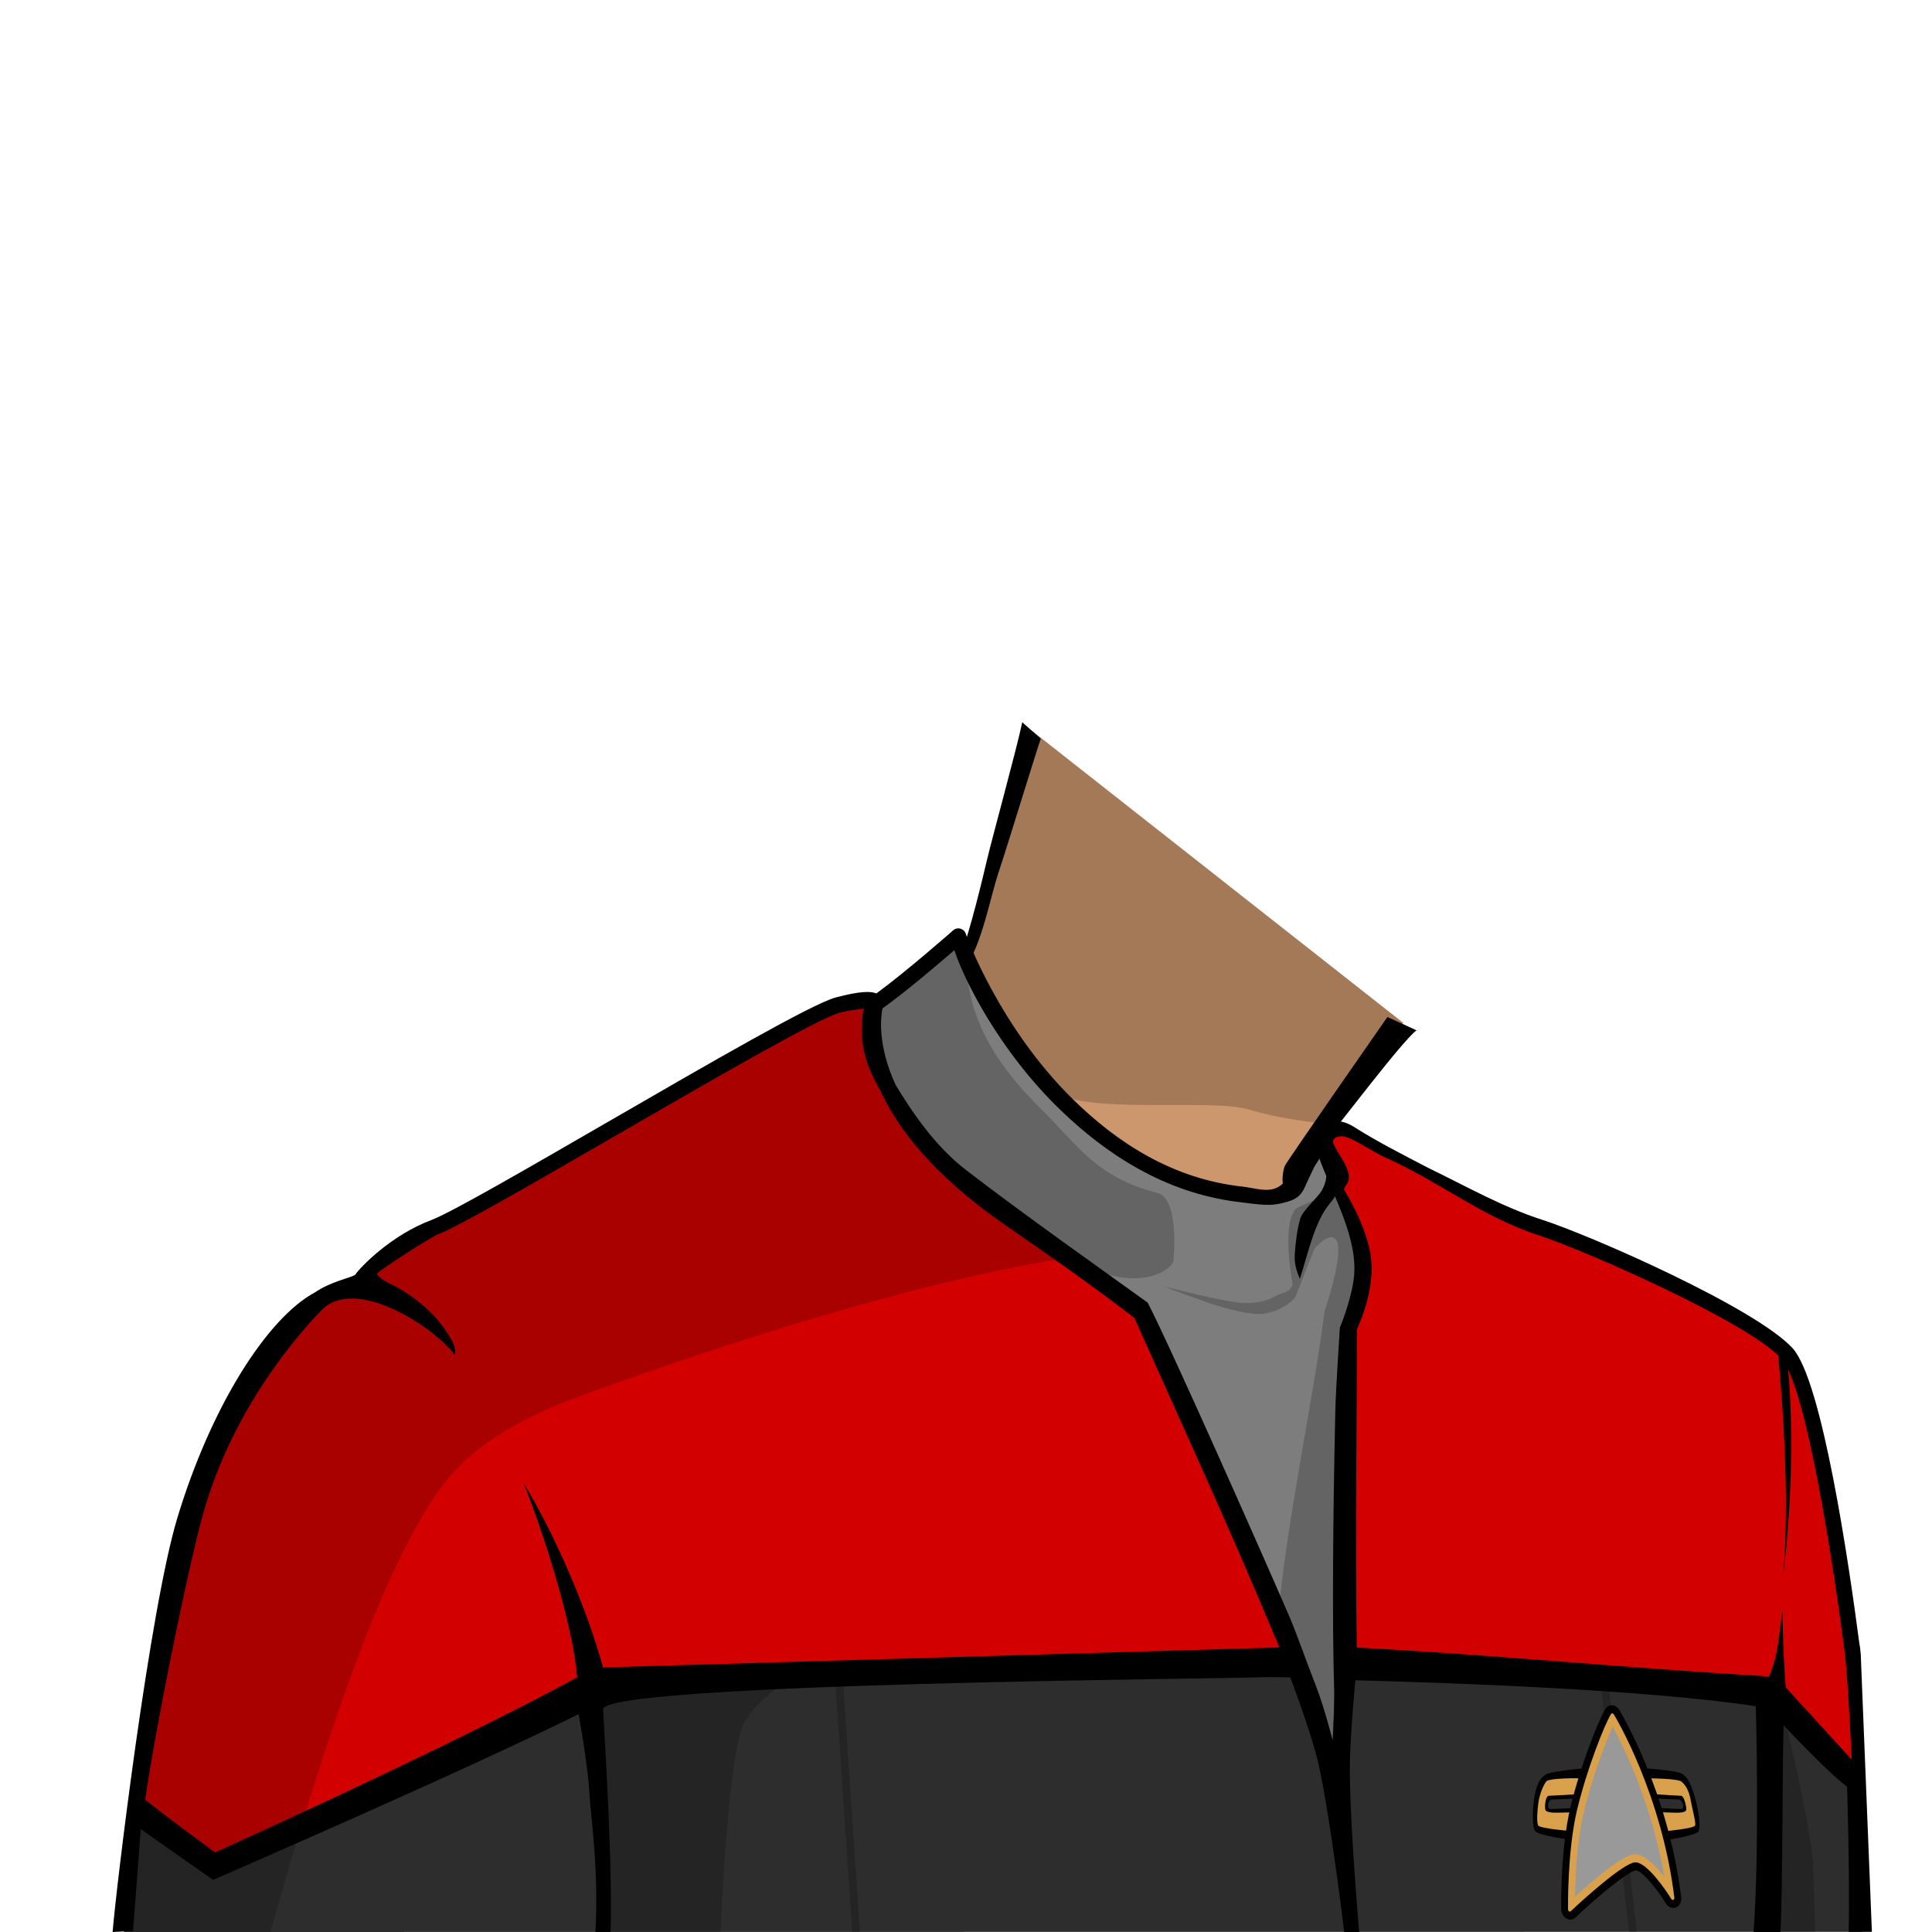
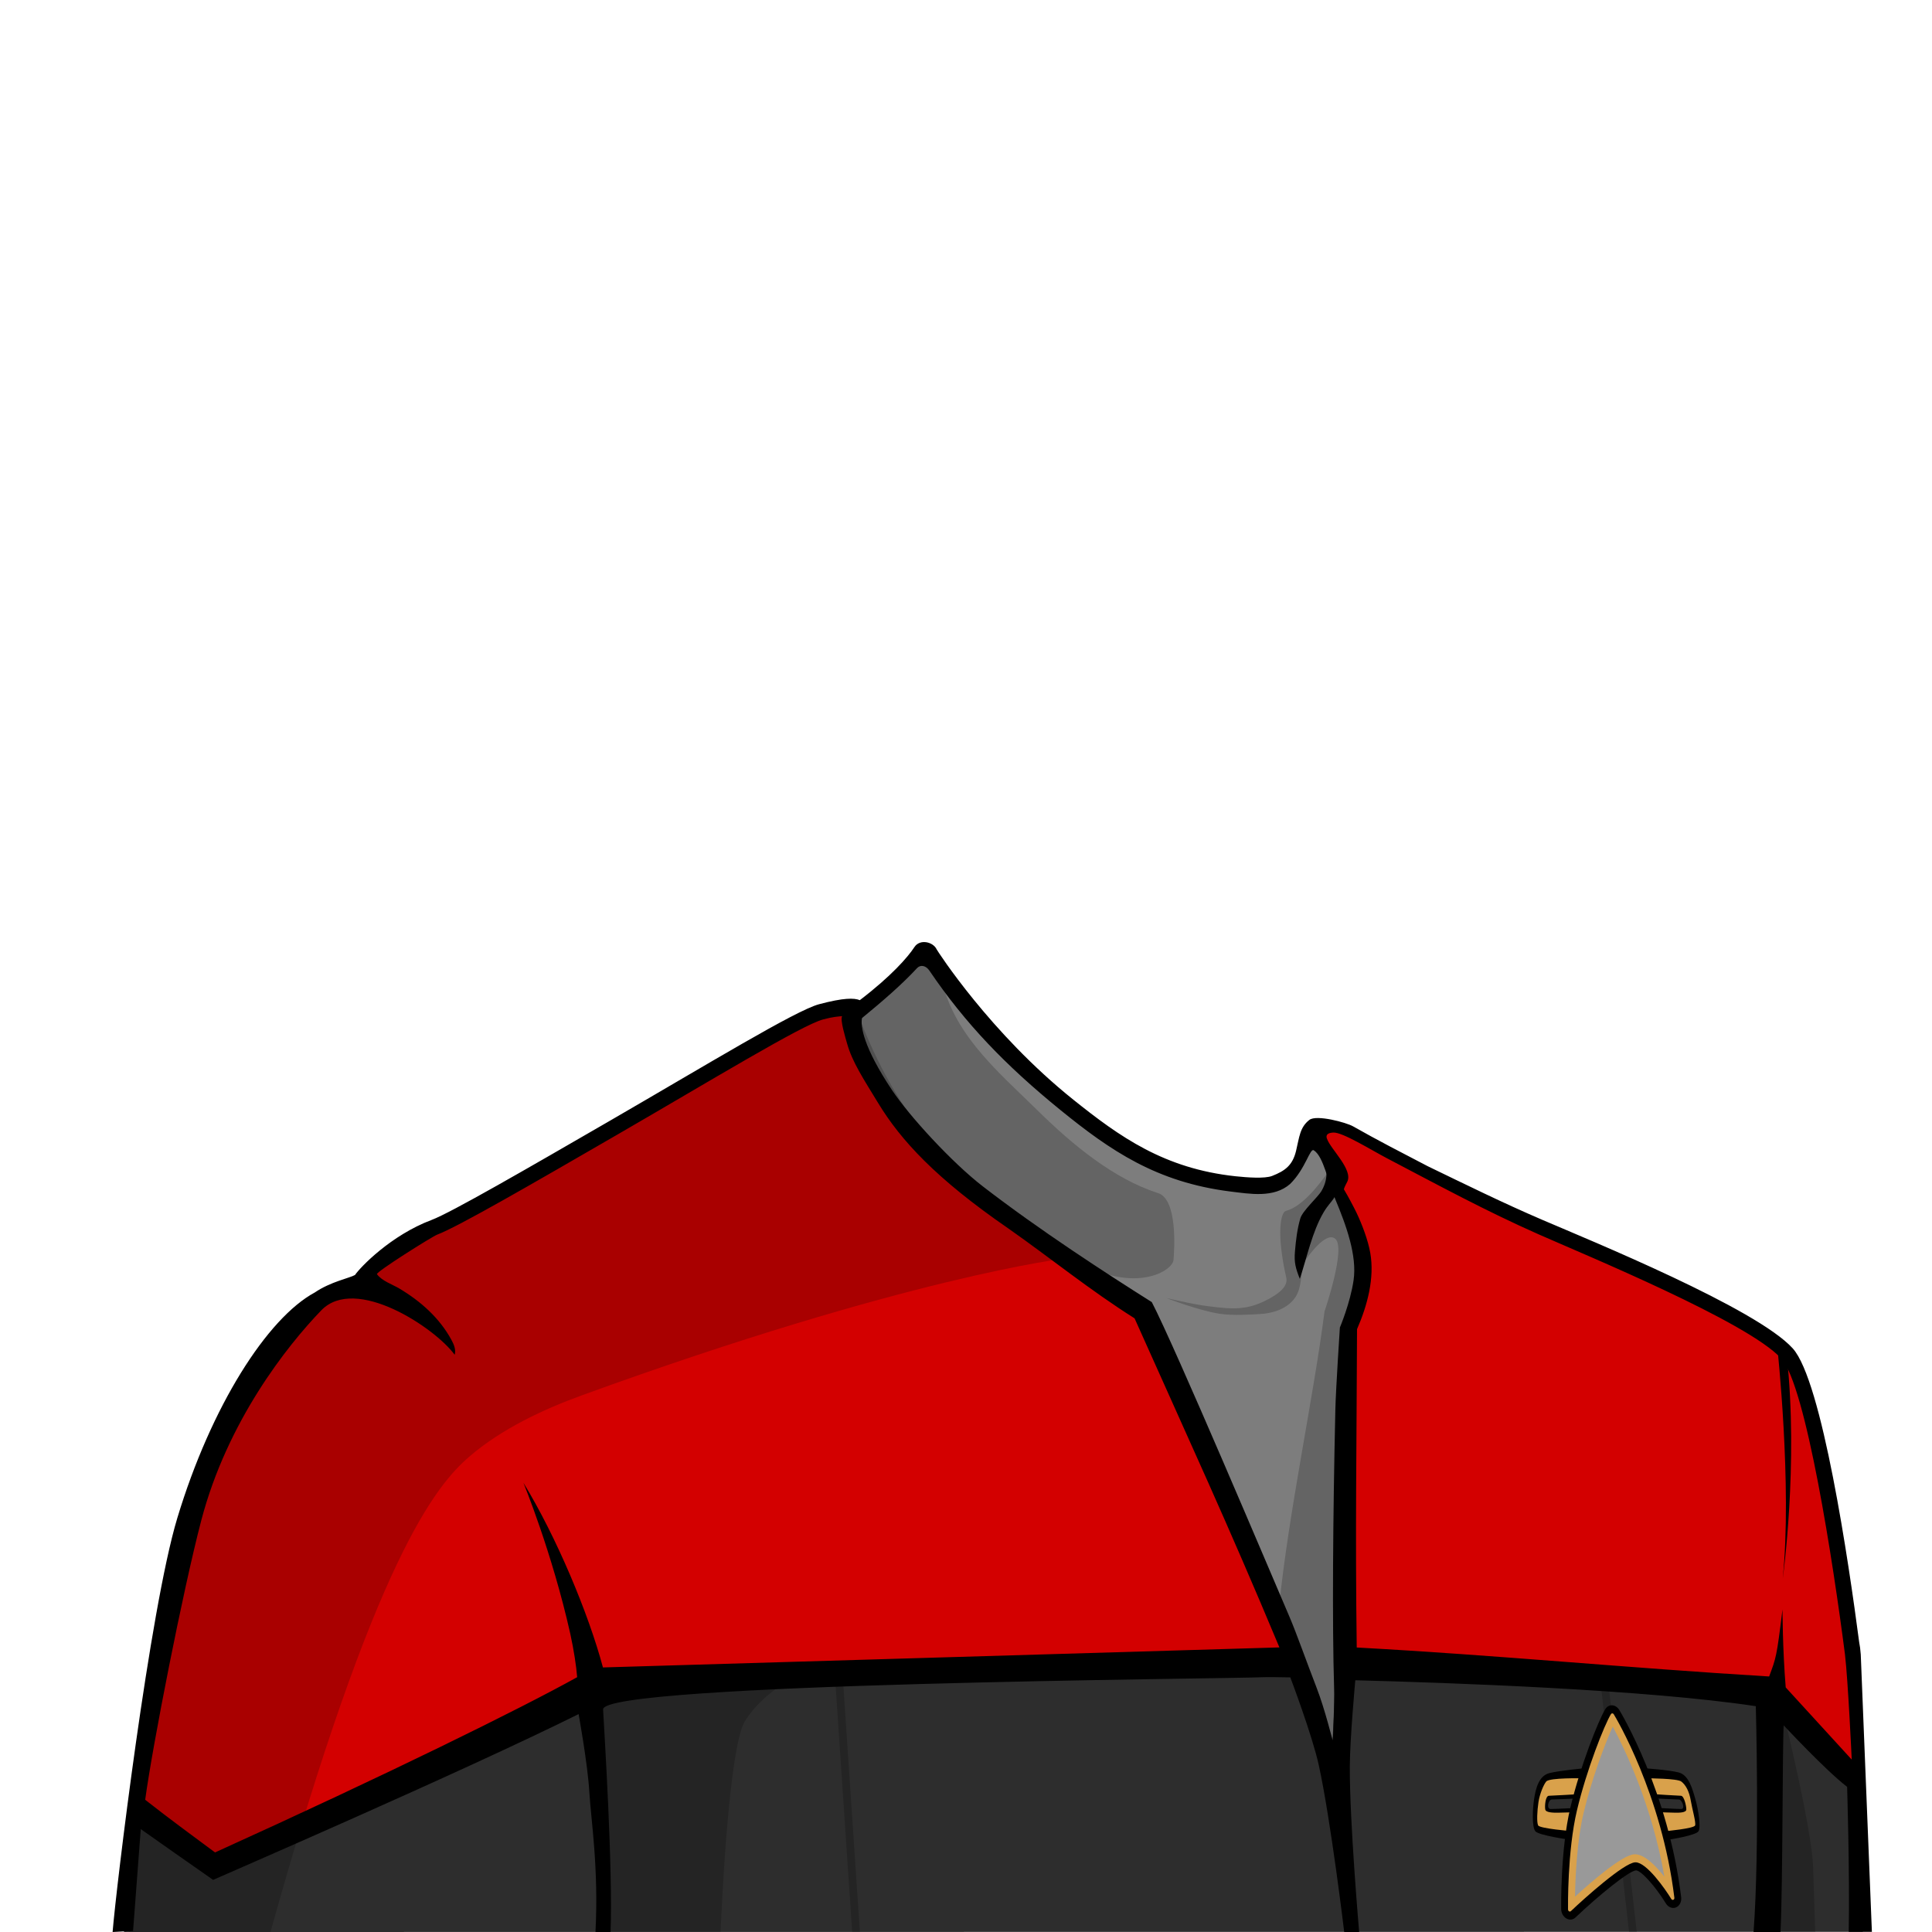
<svg xmlns="http://www.w3.org/2000/svg" version="1.1" id="svg171226" width="400" height="400" viewBox="0 0 400 400" xml:space="preserve">
  <defs id="defs171230" />
-   <g id="layer1">
+   <g id="layer1" style="display:none">
    <path d="m 213.633,151.294 -13.549,47.147 c 0,0 12.427,24.853 21.464,31.491 9.037,6.636 24.148,15.816 35.021,17.228 l 3.671,3.671 2.825,-2.824 5.224,-2.259 3.813,-10.875 18.428,-23.087 z" style="display:inline;fill:#cd976d;fill-opacity:1;fill-rule:nonzero;stroke:none;stroke-width:1.333" id="path171974" />
    <path d="m 200.083,198.441 c 0,0 12.867,21.571 17.836,27.064 4.969,5.493 32.696,1.831 40.543,4.185 6.339,1.901 13.099,2.665 15.471,2.891 l 16.597,-20.793 -76.897,-60.493 z" style="display:inline;opacity:0.2;fill:#000000;fill-opacity:1;fill-rule:nonzero;stroke:none;stroke-width:1.333" id="path171984" />
    <path d="m 211.645,149.528 c -1.011,4.997 -6.2,23.825 -7.369,28.788 -0.956,4.064 -1.957,8.119 -3.072,12.143 -0.516,1.859 -1.075,3.703 -1.633,5.549 -0.187,0.616 -0.955,1.863 -0.881,2.475 0.02,0.169 0.807,2.383 1.111,1.937 3.688,-5.387 5.037,-14.187 7.127,-20.381 1.491,-4.419 7.061,-22.687 8.552,-27.104 0,0 -3.833,-3.407 -3.833,-3.407" style="display:inline;fill:#000000;fill-opacity:1;fill-rule:nonzero;stroke:none;stroke-width:1.333" id="path171994" />
    <path d="m 293.276,213.319 c -2.837,2.044 -16.283,19.912 -18.592,22.531 -1.879,2.131 -4.417,10.851 -7.529,10.948 -2.104,0.065 -1.741,-3.725 -1.193,-5.332 0.263,-0.769 21.288,-30.909 21.288,-30.909 0,0 6.027,2.763 6.027,2.763" style="display:inline;fill:#000000;fill-opacity:1;fill-rule:nonzero;stroke:none;stroke-width:1.333" id="path171998" />
  </g>
  <g id="g171234" style="display:inline">
-     <path d="m 365.874,352.67 4.274,9.632 14.532,6.804 -0.871,-26.573 c -1.525,-11.003 -6.343,-44.999 -8.672,-52.571 -2.789,-9.065 -4.292,-11.159 -12.445,-16.04 -8.155,-4.881 -35.089,-19.295 -45.549,-21.619 -10.461,-2.325 -26.816,-12.736 -37.04,-17.079 l -6.471,-0.425 3.707,6.798 -0.299,2.287 c 0,0 4.841,12.761 6.261,16.736 1.42,3.976 -3.407,11.073 -3.407,11.073 0,0 -6.927,7.89 -17.176,7.905 -9.221,0.014 -24.562,-6.769 -24.562,-6.769 l -3.407,-4.543 c 0,0 -15.332,-8.517 -37.477,-27.54 -22.147,-19.024 -15.724,-34.069 -15.724,-34.069 l -0.088,-0.687 -0.775,0.516 -6.277,0.465 -40.913,21.155 -38.588,22.548 -11.856,6.044 -6.741,6.277 -9.46,6.824 C 55.016,282.271 47.656,295.124 41.881,310.732 l -15.188,70.924 c 0,0 13.151,7.029 18.678,6.851 10.294,-0.332 56.341,-19.532 76.377,-36.751" style="fill:#d30000;fill-opacity:1;fill-rule:nonzero;stroke:none;stroke-width:1.333" id="path171958" />
+     <path d="m 365.874,352.67 4.274,9.632 14.532,6.804 -0.871,-26.573 c -1.525,-11.003 -6.343,-44.999 -8.672,-52.571 -2.789,-9.065 -4.292,-11.159 -12.445,-16.04 -8.155,-4.881 -35.127,-17.133 -45.549,-21.619 -9.844,-4.237 -26.816,-12.736 -37.04,-17.079 l -6.623,-1.677 3.859,8.05 -0.299,2.287 c 0,0 4.841,12.761 6.261,16.736 1.42,3.976 -3.407,11.073 -3.407,11.073 0,0 -6.927,7.89 -17.176,7.905 -9.221,0.014 -24.562,-6.769 -24.562,-6.769 l -3.407,-4.543 c 0,0 -15.332,-8.517 -37.477,-27.54 -22.147,-19.024 -19.16,-32.331 -19.16,-32.331 l -3.704,-1.444 -40.913,21.155 -38.588,22.548 -11.856,6.044 -6.741,6.277 -9.46,6.824 C 55.016,282.271 47.656,295.124 41.881,310.732 l -15.188,70.924 c 0,0 13.151,7.029 18.678,6.851 10.294,-0.332 56.341,-19.532 76.377,-36.751" style="fill:#d30000;fill-opacity:1;fill-rule:nonzero;stroke:none;stroke-width:1.333" id="path171958" />
    <path d="M 384.68,369.105 385.69,399.967 25.665,400 28.616,377.289 c 0,0 14.16,9.939 16.7,10.053 3.543,0.159 49.717,-21.355 77.03,-36.664 0,0 76.785,-8.295 152.637,-6.725 75.853,1.569 91.131,6.682 91.131,6.682 l 4.512,5.439 z" style="fill:#2d2d2d;fill-opacity:1;fill-rule:nonzero;stroke:none;stroke-width:1.333" id="path171962" />
-     <path d="m 196.989,241.882 c 22.145,19.023 37.477,27.54 37.477,27.54 l 3.408,4.543 38.005,87.091 3.731,-88.226 c 0,0 4.827,-7.099 3.407,-11.073 -1.42,-3.975 -6.26,-16.737 -6.26,-16.737 l 0.297,-2.285 -4.085,-7.177 -0.565,0.152 -4.115,10.039 -5.225,2.259 -2.824,-0.134 -3.672,-0.713 c -10.873,-1.412 -25.983,-10.591 -35.02,-17.228 -9.039,-6.637 -21.465,-31.491 -21.465,-31.491 -0.496,-1.461 -1.316,-2.621 -2.245,-3.816 l -12.553,9.764 -4.107,2.737 0.089,0.687 c 0,0 -6.423,15.047 15.723,34.069" style="fill:#7d7d7d;fill-opacity:1;fill-rule:nonzero;stroke:none;stroke-width:1.333" id="path171966" />
+     <path d="m 196.989,241.882 c 22.145,19.023 37.477,27.54 37.477,27.54 l 3.408,4.543 38.005,87.091 3.731,-88.226 c 0,0 4.827,-7.099 3.407,-11.073 -1.42,-3.975 -6.26,-16.737 -6.26,-16.737 l 0.297,-2.285 -4.085,-7.177 -0.565,0.152 -5.725,8 -3.401,1.937 c -2.415,0.685 -5.017,0.365 -7.462,0.119 -10.873,-1.412 -25.232,-9.196 -34.269,-15.833 -9.039,-6.637 -26.535,-28.716 -26.535,-28.716 -0.496,-1.461 -1.316,-3.672 -2.245,-4.868 -5.099,4.59 -9.661,8.172 -14.809,12.71 l 0.089,0.687 c 0,0 -3.204,13.115 18.942,32.138" style="fill:#7d7d7d;fill-opacity:1;fill-rule:nonzero;stroke:none;stroke-width:1.333" id="path171966" />
    <path d="m 276.073,242.231 c 0.331,0.753 0.6,1.593 0.683,2.789 0.224,3.213 -1.1,3.249 -2.696,5.944 -2.387,4.032 -3.481,9.401 -4.947,13.809 -0.872,-2.219 -1.201,-3.377 -1.008,-5.648 0.196,-2.313 0.449,-4.564 1.104,-6.844 0.465,-1.623 3.623,-4.367 4.415,-5.741 1.599,-2.768 0.995,-5.079 0.372,-8.043 0.239,0.32 0.437,0.327 0.74,0.593 0.36,1.305 0.901,2.147 1.337,3.14" style="fill:#000000;fill-opacity:1;fill-rule:nonzero;stroke:none;stroke-width:1.333" id="path172002" />
    <path d="m 367.954,278.712 c 0,0 3.129,28.845 1.144,48.113 0,0 3.301,-23.672 0.824,-46.241 z" style="fill:#000000;fill-opacity:1;fill-rule:nonzero;stroke:none;stroke-width:1.333" id="path172006" />
-     <path id="path172010" style="fill:#000000;fill-opacity:1;fill-rule:nonzero;stroke:none;stroke-width:1.333" d="m 198.072,192.248 c -0.268,0.058 -0.52,0.182 -0.732,0.369 -0.101,0.089 -9.604,8.461 -15.891,13.061 -1.175,-0.487 -3.411,-0.499 -8.445,0.844 -4.851,1.295 -26.263,13.679 -46.969,25.656 -16.791,9.712 -32.651,18.886 -36.656,20.389 -8.445,3.167 -14.804,9.809 -15.879,11.402 -1.077,0.637 -5.048,1.384 -8.318,3.619 -9.856,5.313 -21.475,23.527 -28.479,46.727 C 30.984,333.259 24.036,390.946 23.314,400 l 4.236,-0.215 1.593,-21.091 c 0,0 13.426,9.462 14.981,10.517 1.967,-0.895 51.256,-22.202 75.672,-34.325 0,0 1.881,10.333 2.221,16.134 0.34,5.801 1.955,15.71 1.27,28.98 h 3.124 c 0.49,-13.112 -1.266,-40.96 -1.548,-46.077 -0.302,-5.482 129.751,-6.328 136.725,-6.676 0.876,-0.044 3.104,-0.004 5.559,0.038 0,0 4.546,12.012 5.893,18.166 2.49,11.38 5.265,34.549 5.265,34.549 h 3.094 c 0,0 -1.985,-22.811 -1.936,-34.244 0.025,-5.829 1.138,-17.875 1.138,-17.875 19.773,0.51 60.327,1.937 82.919,5.368 0,0 0.826,29.419 -0.463,46.751 h 5.574 c 0.484,-9.216 0.395,-39.274 0.666,-42.791 0,0 8.595,9.251 13.128,12.738 0,0 0.551,17.449 0.339,30.02 h 4.791 l -2.305,-57.434 c -0.073,-1.019 -0.189,-1.865 -0.332,-2.562 -2.157,-16.449 -7.678,-54.121 -13.764,-60.818 -7.536,-8.299 -41.549,-23.283 -51.865,-26.611 -8.256,-2.663 -15.869,-7.013 -23.65,-10.775 -5.245,-2.731 -10.498,-5.397 -15.494,-8.564 -1.403,-0.875 -3.832,-1.678 -5.293,-0.541 -1.989,1.547 -3.576,3.565 -4.844,5.73 -1.601,2.331 -2.745,5.602 -5.133,7.221 -2.155,1.461 -5.133,0.327 -7.578,0.065 -14.741,-1.584 -26.248,-9.358 -35.072,-17.995 -15.285,-14.962 -22.157,-33.949 -22.232,-34.244 -0.14,-0.549 -0.556,-0.986 -1.098,-1.154 -0.273,-0.084 -0.556,-0.093 -0.824,-0.035 z m -0.486,4.477 c 1.878,5.77 9.131,20.718 22.01,33.129 9.29,8.952 21.387,17.063 36.626,18.979 5.148,0.647 6.744,0.886 9.359,0.232 1.229,-0.307 2.524,-0.666 3.43,-1.553 1,-0.979 1.462,-2.604 2.104,-3.828 0.331,-0.632 0.79,-1.738 1.139,-2.358 0.116,-0.205 0.957,-1.33 0.889,-1.52 2.797,7.711 8.326,16.905 7.099,25.268 -0.695,4.732 -2.834,9.769 -2.834,9.769 0,0 -0.836,12.66 -0.936,16.971 -0.52,22.502 -0.657,44.682 -0.267,57.388 0.122,3.962 -0.16,9.277 -0.273,11.085 -0.017,0.277 -1.531,-6.203 -3.394,-10.998 -2.016,-5.19 -4.105,-11.145 -5.583,-14.588 -3.732,-8.696 -24.572,-55.866 -29.347,-65.009 -9.152,-6.614 -25.936,-18.452 -37.64,-27.481 -6.407,-4.941 -11.178,-12.017 -14.542,-17.603 -3.816,-8.269 -3.059,-14.164 -2.719,-15.82 4.791,-3.425 11.592,-9.217 14.879,-12.062 z m -18.669,12.108 c -0.425,0.848 -0.379,2.751 -0.434,4.118 -0.147,3.679 0.725,7.559 3.699,12.651 3.573,7.921 11.018,17.746 26.092,28.125 18.396,12.667 24.52,17.597 26.589,19.141 0.012,0.028 0.024,0.053 0.039,0.08 11.379,25.475 19.223,42.356 29.986,68.132 l -140.054,4.147 c -3.002,-11.223 -9.67,-27.107 -16.459,-38.215 0,0 5.926,14.4 9.69,31.214 0.759,3.479 1.254,6.734 1.429,9.021 -11.812,6.552 -39.034,19.989 -74.969,36.282 -4.836,-3.594 -9.321,-6.858 -14.466,-10.903 1.511,-11.199 7.816,-43.384 11.616,-57.857 5.387,-20.517 17.764,-36.146 24.85,-43.482 7.085,-7.337 23.557,3.639 27.609,9.201 0.307,-1.035 -0.155,-2.13 -0.67,-3.078 -2.468,-4.544 -6.364,-7.996 -10.762,-10.621 -1.479,-0.881 -3.62,-1.568 -4.656,-2.98 -0.307,-0.42 11.427,-7.801 12.475,-8.193 4.259,-1.597 19.499,-10.412 37.143,-20.619 19.567,-11.317 41.745,-24.145 46.18,-25.328 2.173,-0.58 4.103,-0.722 5.073,-0.835 z m 108.281,30.994 c 10.635,4.731 19.858,12.189 31.094,15.814 9.488,3.06 43.609,18.043 50.502,25.631 5.132,5.649 10.782,42.522 13.191,61.262 0.639,5.392 1.397,21.769 1.397,21.769 l -13.666,-14.942 c -0.649,-7.88 -0.67,-16.147 -0.67,-16.147 -1.2,9.905 -1.338,10.039 -2.763,13.883 -29.676,-1.794 -55.701,-4.374 -85.384,-6 -0.326,-24.62 -0.022,-41.257 0.062,-65.905 2.175,-4.993 3.651,-10.607 2.739,-15.806 -0.462,-2.633 -1.703,-5.907 -2.845,-8.299 -0.501,-1.049 -1.747,-3.413 -2.62,-4.863 0.125,-0.467 0.52,-0.887 0.738,-1.307 1.3,-2.493 -2.228,-6.206 -2.997,-8.383 -0.044,-0.124 -0.133,-1.203 1.778,-1.283 1.911,-0.08 5.956,3.025 9.444,4.576 z" />
-     <path d="m 219.511,258.967 c -4.76,-3.349 -14.796,-9.371 -28.605,-22.44 -13.809,-13.071 -10.851,-27.127 -10.851,-27.127 l 17.783,-14.775 2.245,3.815 c 0.053,13.207 7.139,22.957 15.483,31.181 7.411,7.304 11.401,14.189 24.043,17.349 4.207,1.052 3.568,11.547 3.352,13.924 -0.216,2.377 -9.3,8.028 -23.449,-1.928" style="opacity:0.2;fill:#000000;fill-opacity:1;fill-rule:nonzero;stroke:none;stroke-width:1.333" id="path172060" />
-     <path d="m 181.55,206.677 -0.089,-0.687 -7.051,0.981 -40.913,21.155 -38.589,22.549 -11.855,6.044 -6.743,6.276 -9.459,6.824 -8.589,6.699 -18.387,37.684 C 33.496,340.011 28.912,364.861 26.484,391.986 L 26.678,400 h 29.322 c 21.625,-77.549 34.367,-92.522 41.106,-98.368 6.739,-5.845 15.612,-9.926 23.284,-12.716 67.723,-24.627 100.164,-28.372 100.164,-28.372 0,0 -47.609,-31.885 -39.004,-53.867" style="display:inline;opacity:0.2;fill:#000000;fill-opacity:1;fill-rule:nonzero;stroke:none;stroke-width:1.333" id="path172176" />
+     <path id="path172010" style="fill:#000000;fill-opacity:1;fill-rule:nonzero;stroke:none;stroke-width:1.333" d="m 178.016,207.073 c -1.175,-0.487 -3.411,-0.499 -8.445,0.844 -4.851,1.295 -22.83,12.284 -43.535,24.261 -16.791,9.712 -32.651,18.886 -36.656,20.389 -8.445,3.167 -14.804,9.809 -15.879,11.402 -1.077,0.637 -5.048,1.384 -8.318,3.619 -9.856,5.313 -21.475,23.527 -28.479,46.727 C 30.984,333.259 24.036,390.946 23.314,400 l 4.236,-0.215 1.593,-21.091 c 0,0 13.426,9.462 14.981,10.517 1.967,-0.895 51.256,-22.202 75.672,-34.325 0,0 1.881,10.333 2.221,16.134 0.34,5.801 1.955,15.71 1.27,28.98 h 3.124 c 0.49,-13.112 -1.266,-40.96 -1.548,-46.077 -0.302,-5.482 129.751,-6.328 136.725,-6.676 0.876,-0.044 3.104,-0.004 5.559,0.038 0,0 4.546,12.012 5.893,18.166 2.49,11.38 5.265,34.549 5.265,34.549 h 3.094 c 0,0 -1.985,-22.811 -1.936,-34.244 0.025,-5.829 1.138,-17.875 1.138,-17.875 19.773,0.51 60.327,1.937 82.919,5.368 0,0 0.826,29.419 -0.463,46.751 h 5.574 c 0.484,-9.216 0.395,-39.274 0.666,-42.791 0,0 8.595,9.251 13.128,12.738 0,0 0.551,17.449 0.339,30.02 h 4.791 l -2.305,-57.434 c -0.073,-1.019 -0.189,-1.865 -0.332,-2.562 -2.157,-16.449 -7.678,-54.121 -13.764,-60.818 -7.536,-8.299 -41.698,-22.249 -51.865,-26.611 -8.09,-3.471 -15.923,-7.335 -23.704,-11.097 -5.245,-2.731 -10.547,-5.459 -15.44,-8.243 -1.437,-0.817 -7.591,-2.475 -9.053,-1.338 -1.989,1.547 -2.069,3.56 -2.757,6.413 -0.721,2.99 -2.274,4.141 -4.962,5.189 -1.51,0.588 -5.133,0.327 -7.578,0.065 -14.741,-1.584 -23.93,-8.133 -33.569,-15.849 -17.216,-13.781 -28.137,-30.811 -28.297,-31.116 -0.687,-1.542 -3.457,-2.248 -4.611,-0.481 -1.358,2.08 -4.782,6.012 -11.303,10.988 z m 41.58,22.781 c 10.327,8.398 19.885,14.918 35.124,16.833 4.059,0.493 9,1.391 12.372,-1.548 3.275,-3.206 4.136,-7.627 4.952,-6.956 1.979,1.29 2.913,6.511 4.391,10.046 2.31,5.529 4.555,11.745 3.807,16.846 -0.695,4.732 -2.834,9.769 -2.834,9.769 0,0 -0.836,12.66 -0.936,16.971 -0.52,22.502 -0.657,44.682 -0.267,57.388 0.122,3.962 -0.16,9.277 -0.273,11.085 -0.017,0.277 -1.531,-6.203 -3.394,-10.998 -2.016,-5.19 -4.105,-11.145 -5.583,-14.588 -3.732,-8.696 -23.714,-55.973 -28.489,-65.116 -9.474,-5.97 -23.254,-14.911 -34.958,-23.941 -6.407,-4.941 -15.227,-14.547 -18.842,-19.975 -5.923,-8.893 -6.537,-13.232 -6.197,-14.888 4.484,-3.68 8.301,-7.002 11.391,-10.337 0.737,-0.795 1.857,-0.528 2.555,0.501 7.438,10.965 15.714,19.584 27.179,28.908 z m -45.251,-19.474 c -0.425,0.848 0.669,4.36 1.037,5.677 1.064,3.813 3.374,7.292 6.439,12.329 4.656,7.656 11.916,15.606 26.989,25.984 8.73,6.124 16.868,12.766 26.092,18.577 11.379,25.475 19.223,42.356 29.986,68.132 l -140.054,4.147 c -3.002,-11.223 -9.67,-27.107 -16.459,-38.215 0,0 5.926,14.4 9.69,31.214 0.759,3.479 1.254,6.734 1.429,9.021 -11.812,6.552 -39.034,19.989 -74.969,36.282 -4.836,-3.594 -9.321,-6.858 -14.466,-10.903 1.511,-11.199 7.816,-43.384 11.616,-57.857 5.387,-20.517 17.764,-36.146 24.85,-43.482 7.085,-7.337 23.557,3.639 27.609,9.201 0.307,-1.035 -0.155,-2.13 -0.67,-3.078 -2.468,-4.544 -6.364,-7.996 -10.762,-10.621 -1.479,-0.881 -3.62,-1.568 -4.656,-2.98 -0.307,-0.42 11.427,-7.801 12.475,-8.193 4.259,-1.597 19.499,-10.412 37.143,-20.619 19.567,-11.317 38.312,-22.751 42.746,-23.933 2.173,-0.58 2.965,-0.57 3.935,-0.684 z m 112.852,29.447 c 10.859,5.694 20.373,10.866 31.308,15.707 9.566,4.235 43.394,18.15 50.287,25.738 5.132,5.649 10.782,42.522 13.191,61.262 0.639,5.392 1.397,21.769 1.397,21.769 l -13.666,-14.942 c -0.649,-7.88 -0.67,-16.147 -0.67,-16.147 -1.2,9.905 -1.338,10.039 -2.763,13.883 -29.676,-1.794 -55.701,-4.374 -85.384,-6 -0.326,-24.62 -0.022,-41.257 0.062,-65.905 2.175,-4.993 3.651,-10.607 2.739,-15.806 -0.462,-2.633 -1.703,-5.907 -2.845,-8.299 -0.501,-1.049 -1.747,-3.413 -2.62,-4.863 0.125,-0.467 0.466,-1.101 0.685,-1.521 1.3,-2.493 -3.4,-6.737 -4.17,-8.914 -0.044,-0.124 -0.588,-1.225 1.323,-1.305 1.911,-0.08 7.745,3.571 11.125,5.344 z" />
+     <path d="m 219.511,258.967 c -4.76,-3.349 -14.796,-9.371 -28.605,-22.44 -13.809,-13.071 -13.345,-26.616 -13.345,-26.616 l 14.744,-13.602 2.245,3.815 c 1.444,13.037 11.95,21.578 20.294,29.802 7.411,7.304 15.802,14.113 24.763,17.046 4.207,1.052 3.568,11.547 3.352,13.924 -0.216,2.377 -9.3,8.028 -23.449,-1.928" style="opacity:0.2;fill:#000000;fill-opacity:1;fill-rule:nonzero;stroke:none;stroke-width:1.333" id="path172060" />
+     <path d="m 177.384,209.317 -3.049,-1.738 -40.837,20.548 -38.589,22.549 -11.855,6.044 -6.743,6.276 -9.459,6.824 -8.589,6.699 -18.387,37.684 C 33.496,340.011 28.912,364.861 26.484,391.986 L 26.678,400 h 29.322 c 21.625,-77.549 34.367,-92.522 41.106,-98.368 6.739,-5.845 15.612,-9.926 23.284,-12.716 67.723,-24.627 100.164,-28.372 100.164,-28.372 -23.419,-16.924 -34.622,-28.386 -43.17,-51.228 z" style="display:inline;opacity:0.2;fill:#000000;fill-opacity:1;fill-rule:nonzero;stroke:none;stroke-width:1.333" id="path172176" />
    <path d="m 163.992,347.502 c -14.489,1.079 -27.203,1.64 -33.851,2.282 l -6.206,2.224 c 0,0 -0.355,24.655 1.526,47.992 l 23.714,0 c 1.04,-22.693 2.812,-39.967 5.011,-43.572 2.302,-3.774 6.059,-6.789 9.807,-8.926 z" style="opacity:0.2;fill:#000000;fill-opacity:1;fill-rule:nonzero;stroke:none;stroke-width:1.333" id="path172192" />
-     <path d="m 269.85,261.505 c 1.027,-1.524 4.725,-6.693 6.627,-5.004 2.219,1.973 -2.245,15.007 -2.245,15.007 -2.319,18.076 -7.449,41.612 -9.422,61.236 l 11.226,28.384 3.576,-88.298 c 0,0 2.783,-6.711 2.783,-10.163 0,-3.452 -5.424,-16.523 -5.424,-16.523 m 3e-5,0 -8.428,3.943 c 0,0 -3.373,1.588 -0.925,15.829 -0.538,1.804 -1.824,1.499 -3.727,2.521 -4.321,2.321 -8.596,1.15 -13.329,0.187 -2.942,-0.599 -5.999,-1.469 -9.504,-2.234 0,0 8.043,3.11 11.868,4.213 2.707,0.781 6.143,1.553 8.133,1.439 2.405,-0.138 5.462,-1.483 7.128,-3.457" style="opacity:0.2;fill:#000000;fill-opacity:1;fill-rule:nonzero;stroke:none;stroke-width:1.333" id="path172208" />
+     <path d="m 269.85,261.505 c 1.027,-1.524 4.725,-6.693 6.627,-5.004 2.219,1.973 -2.245,15.007 -2.245,15.007 -2.319,18.076 -7.449,41.612 -9.422,61.236 l 11.226,28.384 3.576,-88.298 c 0,0 2.783,-6.711 2.783,-10.163 0,-3.452 -7.087,-20.493 -7.087,-20.493 -2.47,3.567 -5.818,7.675 -9.087,8.538 -1.08,0.285 -1.985,4.706 0.091,13.834 0.43,1.892 -1.806,3.406 -3.708,4.428 -4.321,2.321 -7.309,2.116 -12.364,1.475 -2.979,-0.378 -5.248,-0.932 -8.753,-1.698 0,0 6.649,2.573 11.01,3.248 2.784,0.431 6.572,0.158 8.563,0.044 2.405,-0.138 5.521,-1.051 7.128,-3.457 1.347,-2.016 1.109,-4.72 1.664,-7.08 z" style="opacity:0.2;fill:#000000;fill-opacity:1;fill-rule:nonzero;stroke:none;stroke-width:1.333" id="path172208" />
    <path style="opacity:0.2;fill:#000000;fill-opacity:1;stroke:none;stroke-width:0.912px;stroke-linecap:butt;stroke-linejoin:miter;stroke-opacity:1" d="m 368.954,353.548 c 0,0 6.169,24.649 6.438,33.172 0.269,8.523 0.429,13.28 0.429,13.28 H 366.379 Z" id="path2" />
    <path style="color:#000000;fill:#000000;fill-opacity:0.2;-inkscape-stroke:none" d="m 174.572,348.451 -1.596,0.113 L 176.434,400 h 1.596 z m 158.477,0.451 -1.59,0.186 L 337.281,400 h 1.59 z" id="path4" />
    <g id="g5" transform="translate(0,-2)">
      <path id="path172022" style="fill:#d9a14b;fill-opacity:1;fill-rule:nonzero;stroke:none;stroke-width:1.333" d="m 348.581,376.905 c -0.228,0.303 -6.489,-0.136 -6.489,-0.136 l -0.359,0.031 -0.749,-3.025 6.963,0.333 c 0,0 0.564,0.801 0.568,0.847 0.005,0.045 0.295,1.648 0.067,1.951 m 1.511,-3.548 c -0.637,-2.301 -1.879,-3.835 -2.996,-4.053 -1.117,-0.22 -8.703,-0.111 -8.703,-0.111 l 5.029,13.148 c 0,0 7.66,-1.096 7.927,-1.863 0.265,-0.767 -0.62,-4.821 -1.257,-7.121 m -29.266,0.75 7.643,-0.333 -0.331,3.025 -0.401,-0.031 c 0,0 -6.851,0.439 -7.152,0.136 -0.301,-0.303 -0.245,-1.905 -0.248,-1.951 -0.003,-0.045 0.489,-0.847 0.489,-0.847 z m -2.713,6.371 c 0.421,0.767 9.071,1.863 9.071,1.863 l 3.395,-13.147 c 0,0 -8.404,-0.111 -9.603,0.109 -1.2,0.219 -2.319,1.752 -2.644,4.053 -0.327,2.301 -0.639,6.355 -0.219,7.121" />
      <path d="m 325.073,398.597 c -0.169,0 -0.344,-0.048 -0.505,-0.144 -0.38,-0.228 -0.629,-0.685 -0.636,-1.172 -0.007,-0.495 -0.149,-12.216 1.869,-20.723 2.048,-8.625 5.789,-17.973 7.144,-20.191 0.195,-0.316 0.515,-0.491 0.857,-0.472 0.344,0.02 0.671,0.232 0.877,0.572 0.409,0.673 10.048,16.731 12.683,38.383 0.069,0.569 -0.197,1.092 -0.647,1.272 -0.448,0.181 -0.967,-0.028 -1.259,-0.508 -1.793,-2.937 -5.16,-7.211 -6.788,-7.211 -0.021,0 -0.044,0 -0.065,0.003 -1.827,0.135 -8.644,5.891 -12.901,9.935 -0.179,0.169 -0.401,0.256 -0.629,0.256" style="fill:#d9a14b;fill-opacity:1;fill-rule:nonzero;stroke:none;stroke-width:1.333" id="path172026" />
      <path d="m 333.802,356.726 c -0.108,0 -0.208,0.059 -0.269,0.159 -1.331,2.177 -5.017,11.407 -7.045,19.949 -1.995,8.397 -1.852,20.003 -1.845,20.493 0.003,0.161 0.085,0.315 0.212,0.391 0.123,0.073 0.277,0.059 0.379,-0.037 2.896,-2.752 10.927,-9.931 13.277,-10.104 l 0.108,-0.004 c 2.275,0 6.117,5.48 7.407,7.592 0.097,0.16 0.269,0.228 0.417,0.171 0.152,-0.061 0.241,-0.236 0.217,-0.425 -2.609,-21.449 -12.144,-37.327 -12.548,-37.992 -0.069,-0.113 -0.179,-0.185 -0.292,-0.191 -0.005,-0.001 -0.012,-0.001 -0.017,-0.001 m -8.677,42.703 c -0.288,0 -0.579,-0.083 -0.843,-0.24 -0.632,-0.38 -1.048,-1.145 -1.06,-1.953 -0.007,-0.499 -0.152,-12.333 1.895,-20.952 2.067,-8.705 5.863,-18.175 7.241,-20.429 0.323,-0.527 0.851,-0.825 1.427,-0.789 0.573,0.033 1.12,0.389 1.464,0.955 0.413,0.68 10.156,16.905 12.816,38.773 0.116,0.947 -0.327,1.819 -1.076,2.119 -0.748,0.301 -1.612,-0.045 -2.1,-0.845 -2.143,-3.511 -5.14,-6.831 -6.168,-6.831 -1.479,0.108 -7.675,5.137 -12.548,9.767 -0.289,0.275 -0.663,0.427 -1.048,0.427" style="fill:#000000;fill-opacity:1;fill-rule:nonzero;stroke:none;stroke-width:1.333" id="path172030" />
      <path d="m 333.908,359.481 c -1.611,3.492 -4.417,11.02 -6.051,17.904 -1.372,5.775 -1.703,13.329 -1.777,17.309 3.332,-3.047 9.717,-8.592 12.24,-8.777 2.024,-0.152 4.455,2.313 6.275,4.64 -2.589,-15.004 -8.412,-26.855 -10.687,-31.076" style="fill:#999999;fill-opacity:1;fill-rule:nonzero;stroke:none;stroke-width:1.333" id="path172034" />
      <path id="path172046" style="fill:#000000;fill-opacity:1;fill-rule:nonzero;stroke:none;stroke-width:1.333" d="m 324.977,382.888 c 0,0 -6.397,-0.876 -7.105,-1.753 -0.707,-0.876 -0.588,-4.449 -0.256,-6.64 0.332,-2.192 0.979,-4.848 3.184,-5.396 2.205,-0.548 7.284,-1.001 7.284,-1.001 l -0.432,2.081 c 0,0 -6.832,-0.155 -7.517,0.657 -0.541,0.643 -1.349,2.54 -1.615,4.293 -0.267,1.753 -0.388,4.143 -0.068,4.8 0.32,0.657 7.071,1.205 7.071,1.205 z m 20.521,0 c 0,0 5.656,-0.876 6.165,-1.753 0.508,-0.876 -0.019,-4.417 -0.647,-6.608 -0.627,-2.192 -1.369,-5.005 -3.445,-5.553 -2.077,-0.547 -7.087,-0.876 -7.087,-0.876 l 0.701,2.081 c 0,0 6.067,0.023 6.897,0.657 0.969,0.741 1.653,2.071 1.972,3.944 0.305,1.799 1.096,4.492 0.904,5.149 -0.192,0.657 -6.216,1.205 -6.216,1.205 z" />
      <path id="path172050" style="fill:#000000;fill-opacity:1;fill-rule:nonzero;stroke:none;stroke-width:1.333" d="m 326.348,376.315 c 0,0 -4.372,0.219 -5.305,0.219 -0.932,0 -0.493,-1.972 0.253,-1.972 0.747,0 5.491,-0.219 5.491,-0.219 l -0.053,-0.876 c 0,0 -5.299,0.319 -6.044,0.328 -0.745,0.009 -0.892,2.191 -0.759,2.849 0.133,0.657 1.72,0.657 2.559,0.657 0.84,0 3.819,-0.111 3.819,-0.111 z m 16.931,0 c 0,0 3.987,0.219 4.831,0.219 0.844,0 0.153,-1.972 -0.523,-1.972 -0.675,0 -4.999,-0.219 -4.999,-0.219 l -0.083,-0.876 c 0,0 4.84,0.319 5.516,0.328 0.676,0.009 1.133,2.191 1.111,2.849 -0.023,0.657 -1.457,0.657 -2.217,0.657 -0.759,0 -3.469,-0.111 -3.469,-0.111 z" />
    </g>
  </g>
  <g id="layer2" style="display:none">
    <path style="display:inline;fill:none;stroke:#000000;stroke-width:0.8;stroke-linecap:butt;stroke-linejoin:miter;stroke-dasharray:none;stroke-opacity:1" d="m 260.12,248.623 23.292,-42.735" id="path1746" />
    <path style="color:#000000;display:inline;fill:#000000;fill-opacity:0.2;-inkscape-stroke:none" d="m 280.57,203.944 -23.462,43.159 1.79,0.838 23.124,-42.82 z" id="path1748" />
  </g>
</svg>
